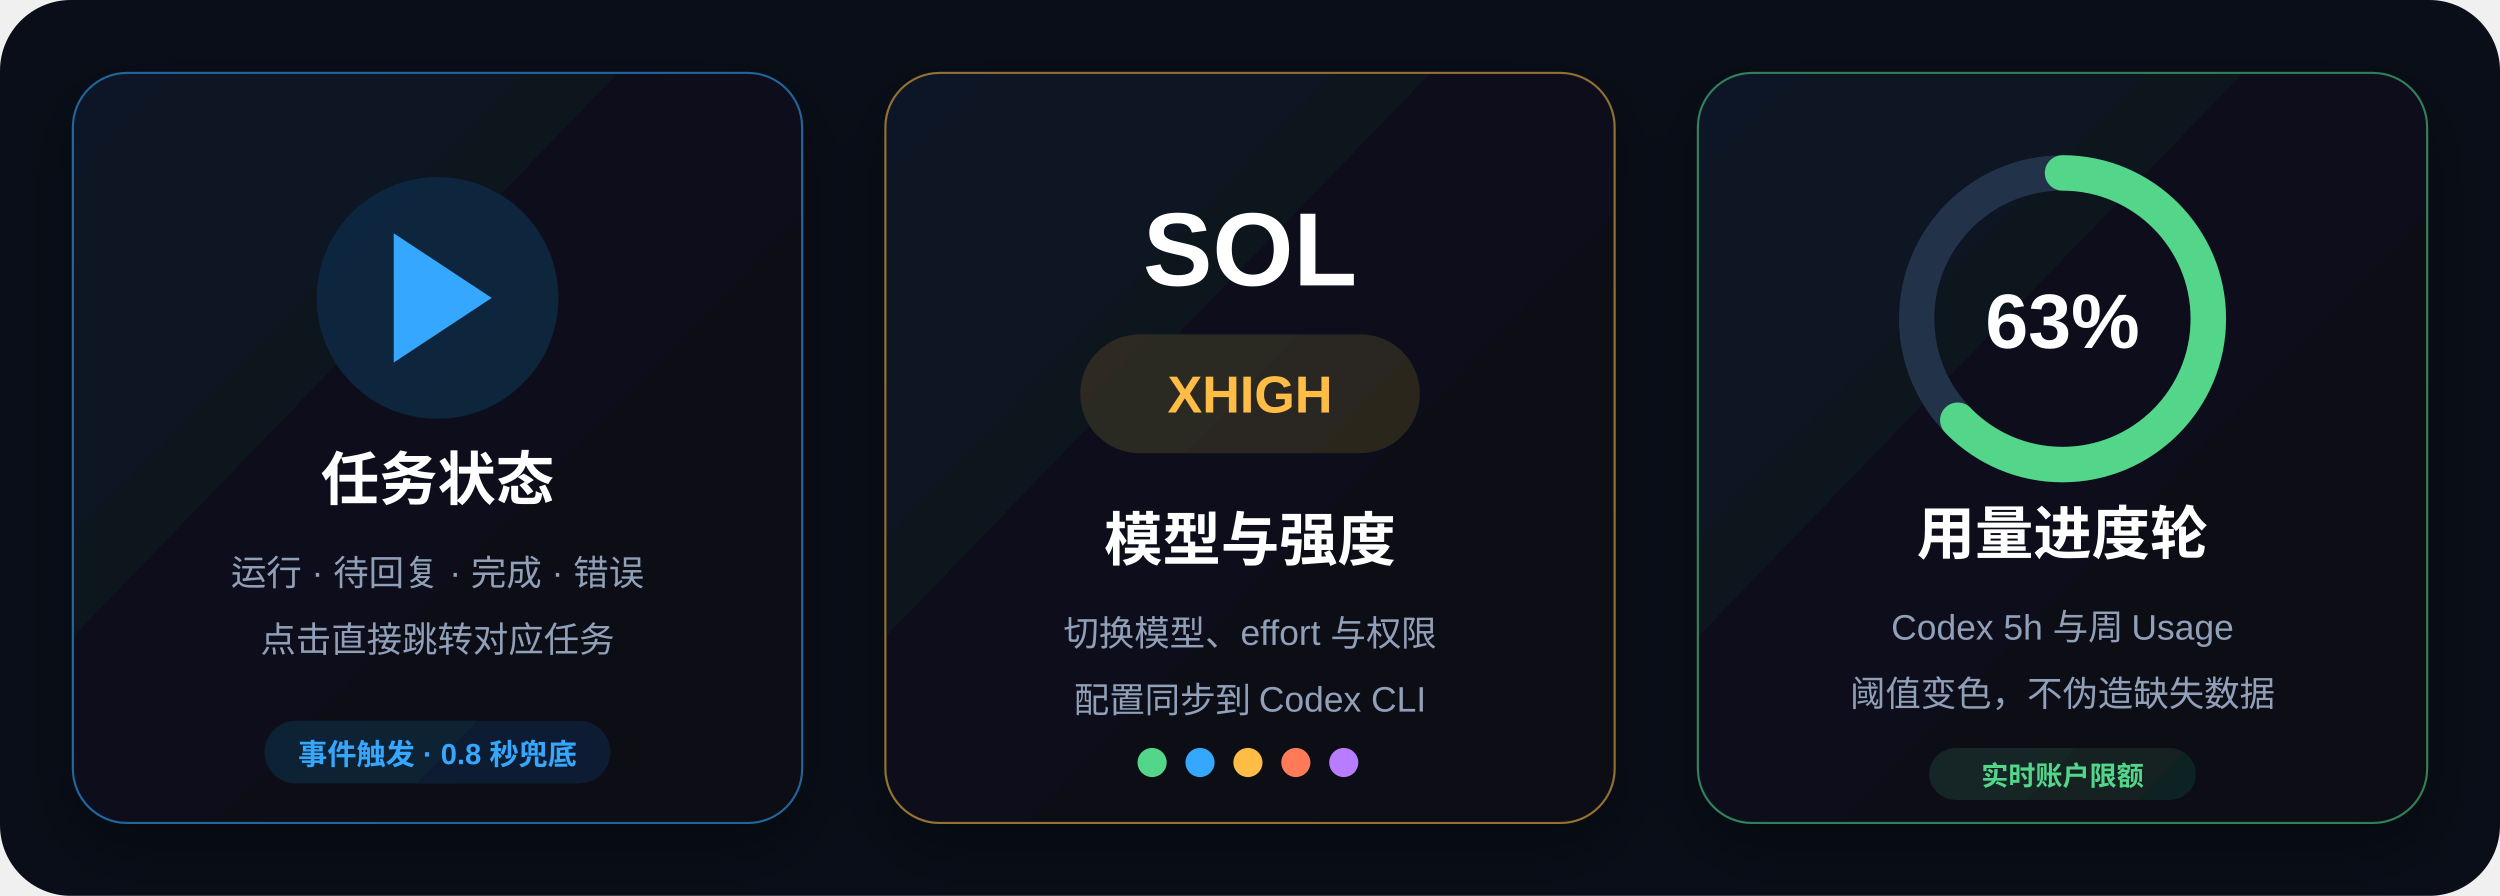
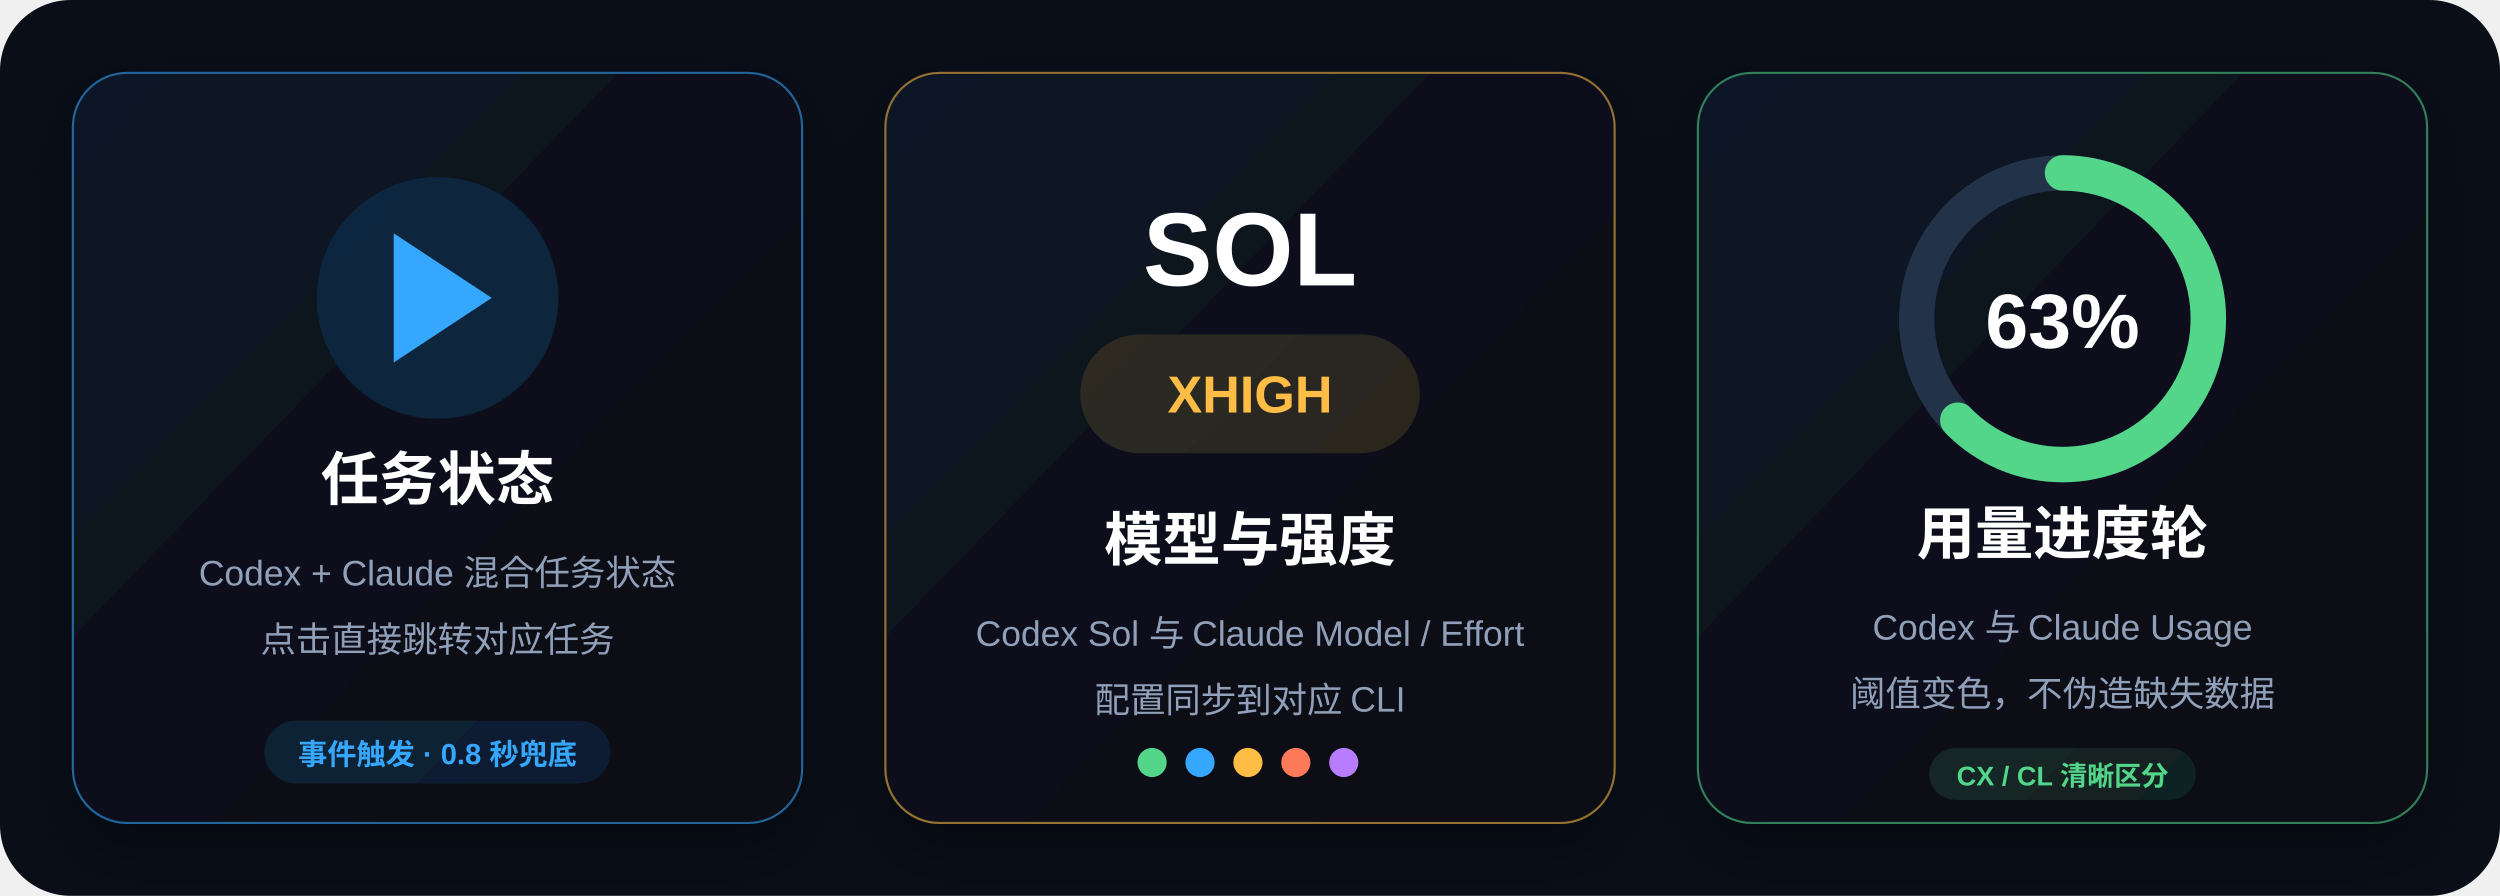
<svg xmlns="http://www.w3.org/2000/svg" width="1200" height="430" viewBox="0 0 1200 430">
  <defs>
    <linearGradient id="bg" x1="0" y1="0" x2="1" y2="1">
      <stop stop-color="#0e1626" />
      <stop offset="1" stop-color="#070a11" />
    </linearGradient>
    <filter id="s">
      <feDropShadow dx="0" dy="12" stdDeviation="14" flood-opacity=".35" />
    </filter>
  </defs>
  <rect width="1200" height="430" rx="34" fill="#090e18" />
  <g font-family="-apple-system,BlinkMacSystemFont,'Segoe UI',Arial,sans-serif" filter="url(#s)">
    <g transform="translate(35 35)">
      <rect width="350" height="360" rx="26" fill="url(#bg)" stroke="#35a7ff" stroke-opacity=".55" />
      <circle cx="175" cy="108" r="56" fill="#35a7ff" opacity=".14" stroke="#35a7ff" stroke-width="4" />
      <path d="M154 77l47 31-47 31z" fill="#35a7ff" />
      <text x="175" y="205" text-anchor="middle" fill="#fff" font-size="28" font-weight="850">任务状态</text>
-       <text x="175" y="246" text-anchor="middle" fill="#91a0b8" font-size="17">运行 · 待回复 · 完成 · 错误</text>
+       <text x="175" y="246" text-anchor="middle" fill="#91a0b8" font-size="17">Codex + Claude 混合任务状态</text>
      <text x="175" y="278" text-anchor="middle" fill="#91a0b8" font-size="17">点击直接跳转对应任务</text>
      <rect x="92" y="311" width="166" height="30" rx="15" fill="#35a7ff" opacity=".12" />
      <text x="175" y="332" text-anchor="middle" fill="#35a7ff" font-size="14" font-weight="800">事件触发 · 0.8 秒兜底</text>
    </g>
    <g transform="translate(425 35)">
      <rect width="350" height="360" rx="26" fill="url(#bg)" stroke="#ffbd45" stroke-opacity=".55" />
      <text x="175" y="102" text-anchor="middle" fill="#fff" font-size="50" font-weight="900">SOL</text>
      <rect x="95" y="127" width="160" height="54" rx="27" fill="#ffbd45" opacity=".14" stroke="#ffbd45" stroke-width="3" />
      <text x="175" y="163" text-anchor="middle" fill="#ffbd45" font-size="25" font-weight="900">XHIGH</text>
      <text x="175" y="234" text-anchor="middle" fill="#fff" font-size="28" font-weight="850">模型与强度</text>
-       <text x="175" y="275" text-anchor="middle" fill="#91a0b8" font-size="17">切换模型、effort 与权限</text>
-       <text x="175" y="307" text-anchor="middle" fill="#91a0b8" font-size="17">配置同步到 Codex CLI</text>
+       <text x="175" y="275" text-anchor="middle" fill="#91a0b8" font-size="17">Codex Sol 与 Claude Model / Effort</text>
+       <text x="175" y="307" text-anchor="middle" fill="#91a0b8" font-size="17">配置同步到对应 CLI</text>
      <circle cx="128" cy="331" r="7" fill="#53d68a" />
      <circle cx="151" cy="331" r="7" fill="#35a7ff" />
      <circle cx="174" cy="331" r="7" fill="#ffbd45" />
      <circle cx="197" cy="331" r="7" fill="#ff7a59" />
      <circle cx="220" cy="331" r="7" fill="#b77cff" />
    </g>
    <g transform="translate(815 35)">
      <rect width="350" height="360" rx="26" fill="url(#bg)" stroke="#53d68a" stroke-opacity=".55" />
      <circle cx="175" cy="118" r="70" fill="none" stroke="#243149" stroke-width="17" />
      <circle cx="175" cy="118" r="70" fill="none" stroke="#53d68a" stroke-width="17" stroke-linecap="round" stroke-dasharray="276 440" transform="rotate(-90 175 118)" />
      <text x="175" y="132" text-anchor="middle" fill="#fff" font-size="37" font-weight="900">63%</text>
      <text x="175" y="231" text-anchor="middle" fill="#fff" font-size="28" font-weight="850">用量进度轮</text>
-       <text x="175" y="272" text-anchor="middle" fill="#91a0b8" font-size="17">Codex 5h 与周 Usage</text>
+       <text x="175" y="272" text-anchor="middle" fill="#91a0b8" font-size="17">Codex 与 Claude Usage</text>
      <text x="175" y="304" text-anchor="middle" fill="#91a0b8" font-size="17">阈值变色，不伪造缺失数据</text>
      <rect x="111" y="324" width="128" height="25" rx="13" fill="#53d68a" opacity=".12" />
-       <text x="175" y="342" text-anchor="middle" fill="#53d68a" font-size="13" font-weight="800">实时账户限额</text>
+       <text x="175" y="342" text-anchor="middle" fill="#53d68a" font-size="13" font-weight="800">CX / CL 清晰区分</text>
    </g>
  </g>
</svg>
